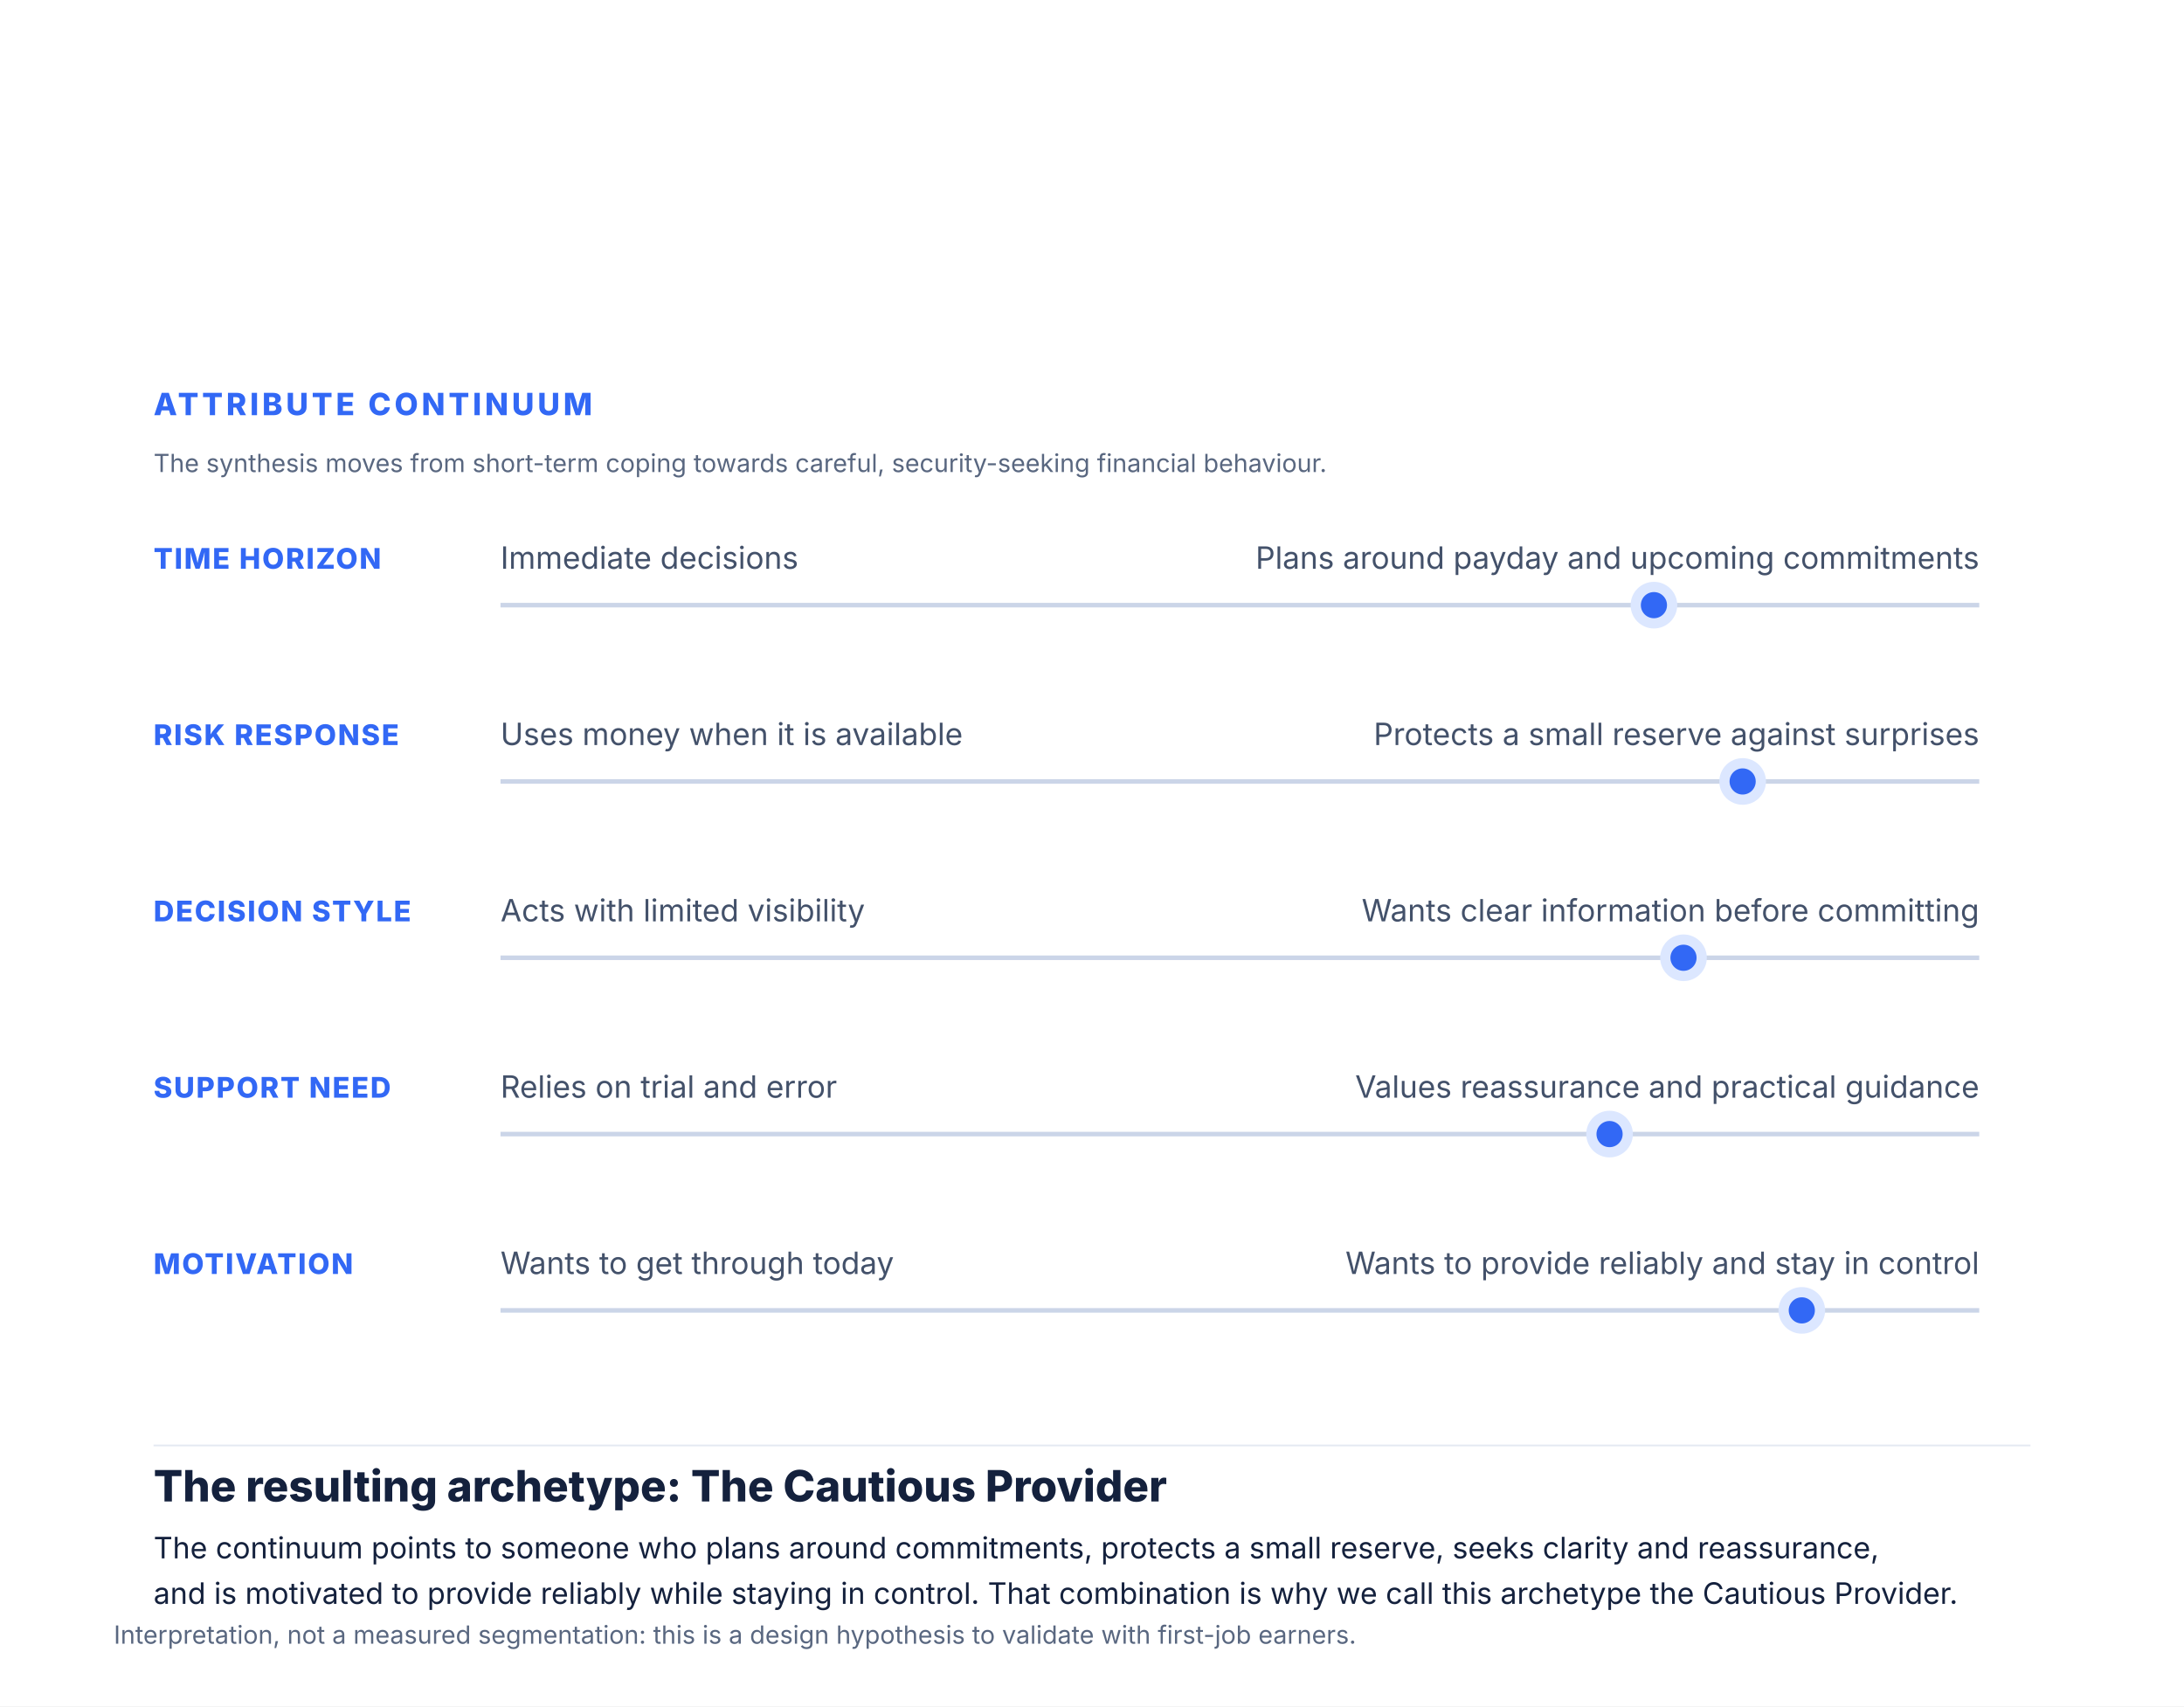
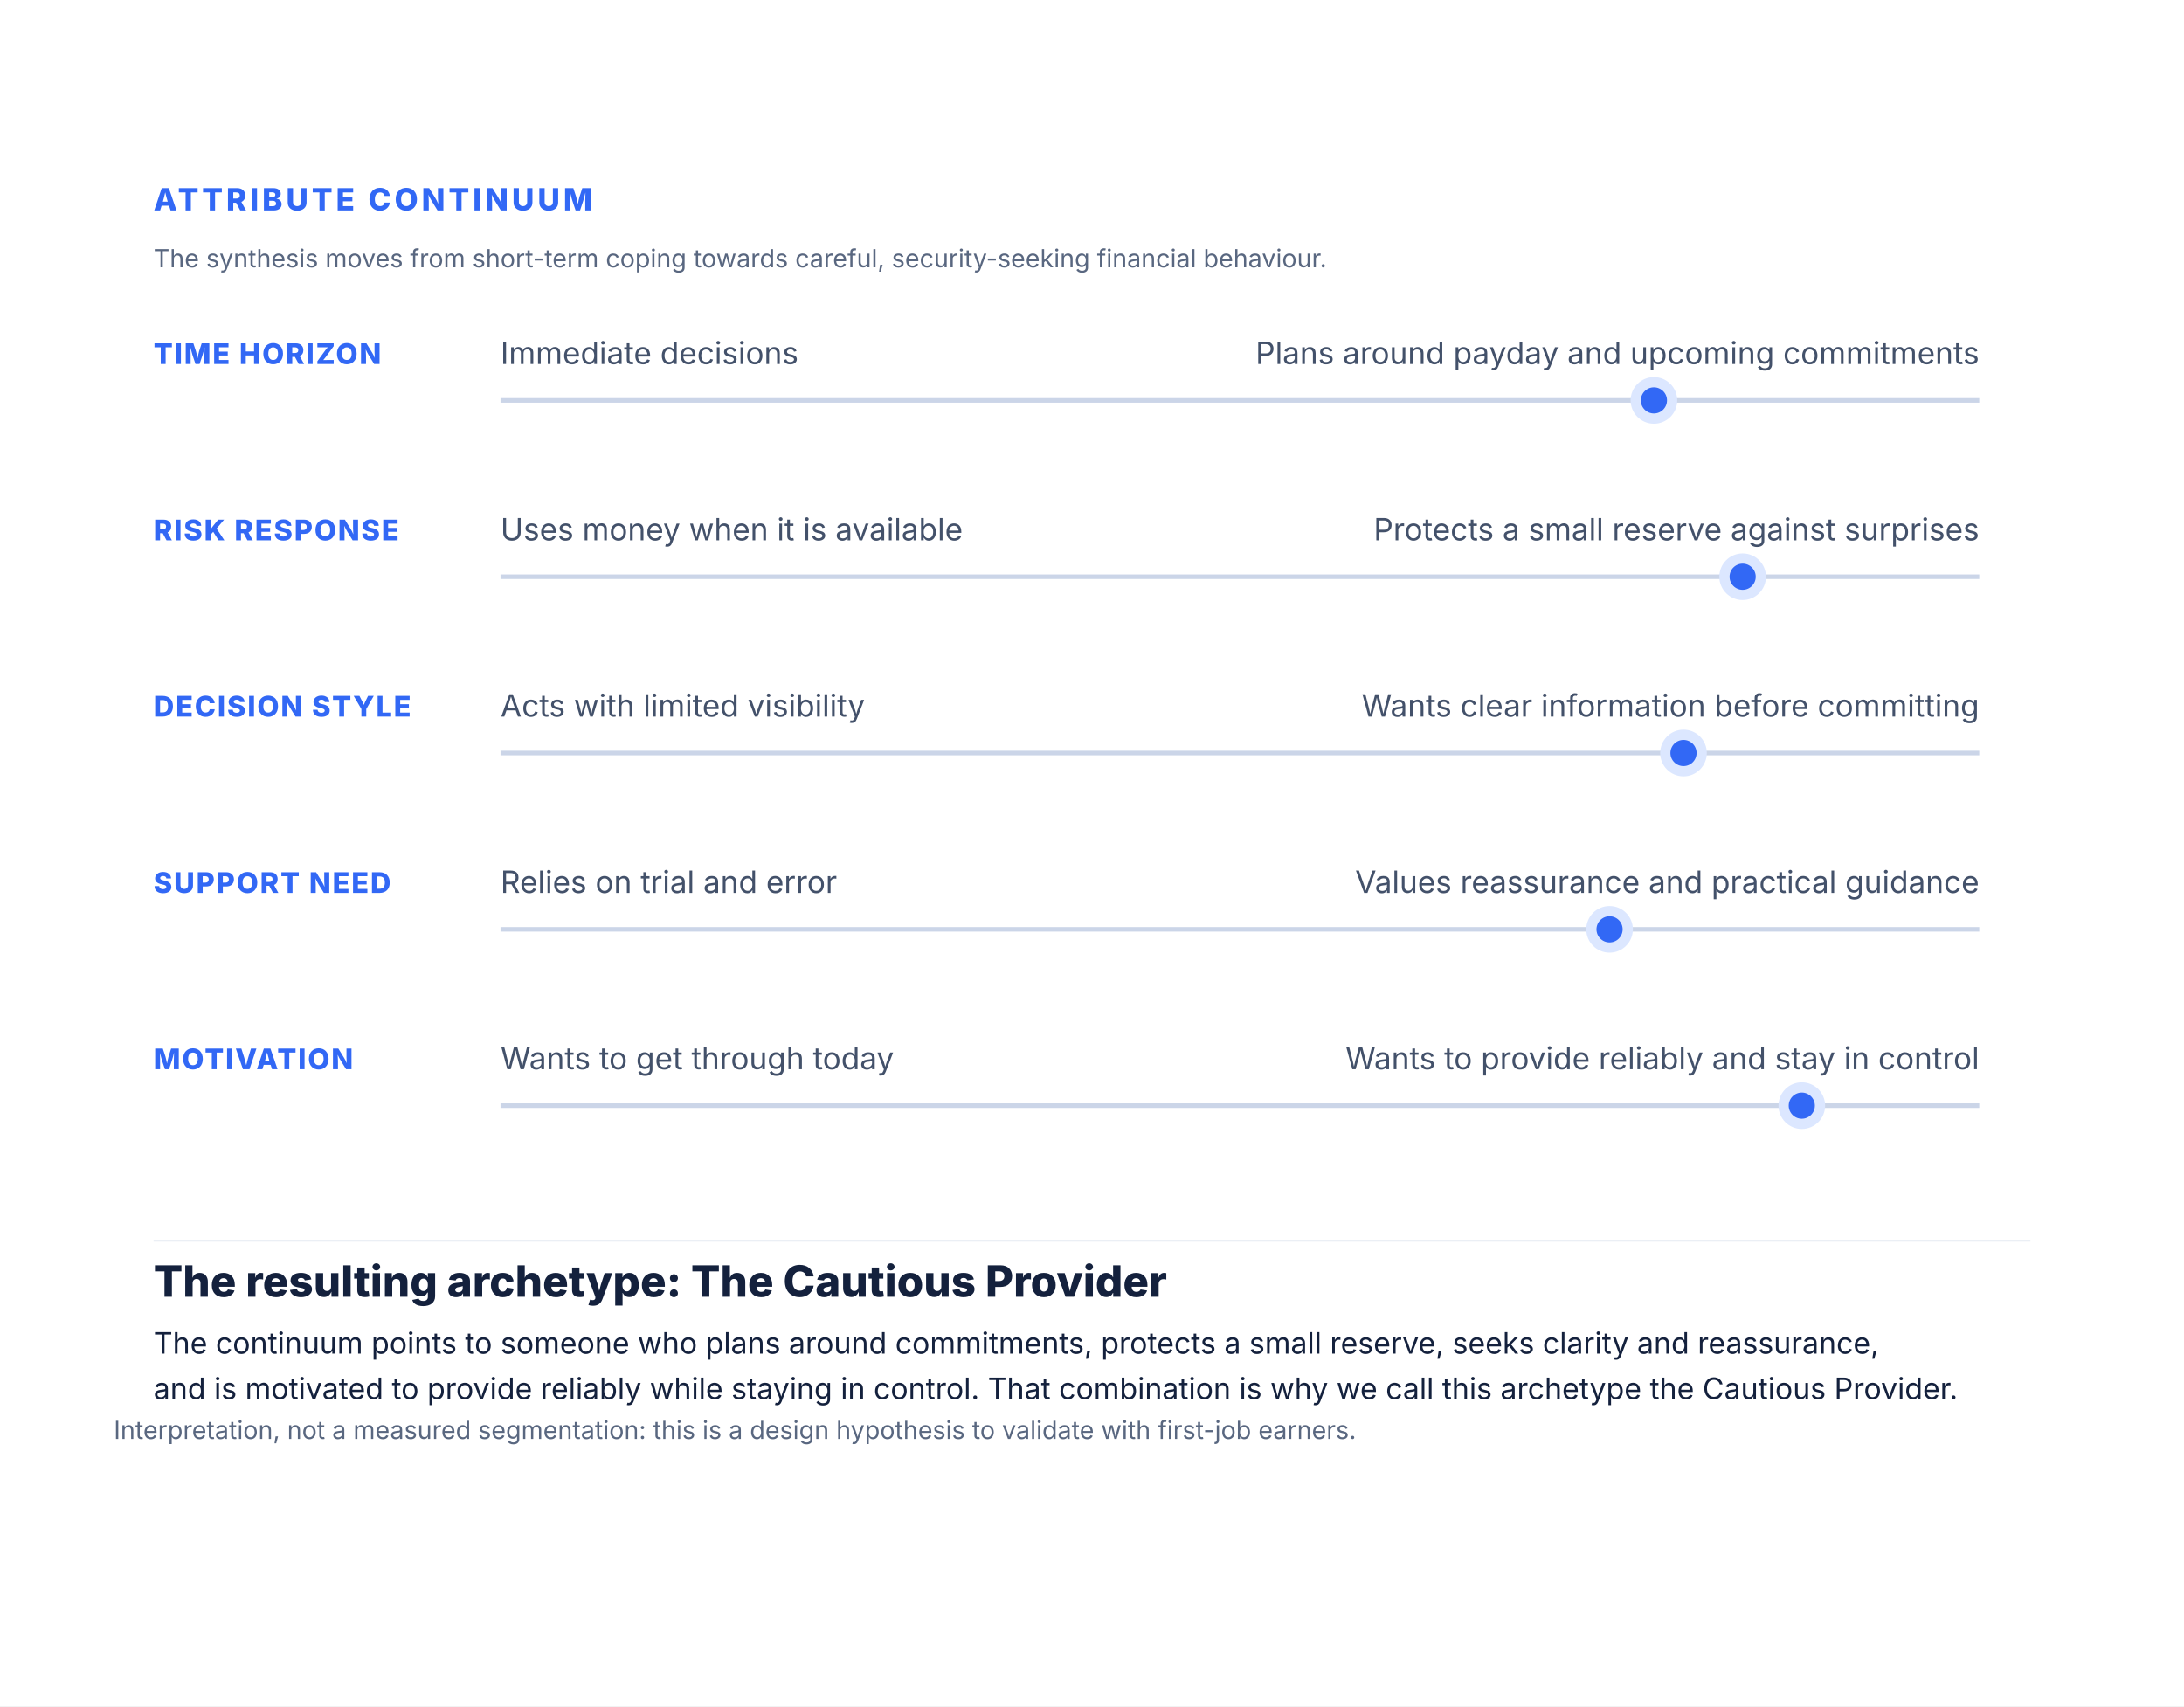
<svg xmlns="http://www.w3.org/2000/svg" width="1920" height="1500" viewBox="0 0 1920 1500">
  <defs>
    <linearGradient id="bg" x1="0" y1="0" x2="1" y2="1">
      <stop stop-color="#f7f8fc" />
      <stop offset="1" stop-color="#eef2fb" />
    </linearGradient>
    <style>
text{font-family:Inter,Arial,sans-serif;fill:#14213d}.eyebrow{font-size:27px;font-weight:800;letter-spacing:3px;fill:#3268f5}.title{font-size:58px;font-weight:800;letter-spacing:-1.5px}.sub{font-size:27px;fill:#52617b}.label{font-size:25px;font-weight:800;letter-spacing:1.4px;fill:#3268f5}.body{font-size:27px;fill:#43516a}.small{font-size:22px;fill:#596780}.line{stroke:#cbd5e8;stroke-width:4}.end{font-size:21px;font-weight:700;fill:#52617b;letter-spacing:.5px}
</style>
  </defs>
  <rect width="1920" height="1500" fill="#ffffff" />
-   <text x="100" y="100" class="eyebrow">RISE · RESEARCH SYNTHESIS</text>
-   <text x="100" y="185" class="title">From recurring behaviours to the “Cautious Provider”</text>
-   <text x="100" y="238" class="sub">A working archetype shaped by the pressures, priorities and decision patterns identified in secondary research.</text>
-   <rect x="0" y="0" width="1920" height="1500" fill="#ffffff" />
-   <text x="135" y="365" class="eyebrow">ATTRIBUTE CONTINUUM</text>
-   <text x="135" y="415" class="small">The synthesis moves from short-term coping towards careful, security-seeking financial behaviour.</text>
-   <text x="135" y="500" class="label">TIME HORIZON</text>
-   <text x="440" y="500" class="body">Immediate decisions</text>
-   <text x="1740" y="500" text-anchor="end" class="body">Plans around payday and upcoming commitments</text>
-   <line x1="440" y1="532" x2="1740" y2="532" class="line" />
-   <circle cx="1454.0" cy="532" r="16" fill="#3268f5" stroke="#dce7ff" stroke-width="9" />
-   <text x="135" y="655" class="label">RISK RESPONSE</text>
-   <text x="440" y="655" class="body">Uses money when it is available</text>
-   <text x="1740" y="655" text-anchor="end" class="body">Protects a small reserve against surprises</text>
-   <line x1="440" y1="687" x2="1740" y2="687" class="line" />
-   <circle cx="1532.0" cy="687" r="16" fill="#3268f5" stroke="#dce7ff" stroke-width="9" />
-   <text x="135" y="810" class="label">DECISION STYLE</text>
-   <text x="440" y="810" class="body">Acts with limited visibility</text>
-   <text x="1740" y="810" text-anchor="end" class="body">Wants clear information before committing</text>
-   <line x1="440" y1="842" x2="1740" y2="842" class="line" />
-   <circle cx="1480.0" cy="842" r="16" fill="#3268f5" stroke="#dce7ff" stroke-width="9" />
-   <text x="135" y="965" class="label">SUPPORT NEED</text>
-   <text x="440" y="965" class="body">Relies on trial and error</text>
-   <text x="1740" y="965" text-anchor="end" class="body">Values reassurance and practical guidance</text>
-   <line x1="440" y1="997" x2="1740" y2="997" class="line" />
-   <circle cx="1415.0" cy="997" r="16" fill="#3268f5" stroke="#dce7ff" stroke-width="9" />
-   <text x="135" y="1120" class="label">MOTIVATION</text>
-   <text x="440" y="1120" class="body">Wants to get through today</text>
-   <text x="1740" y="1120" text-anchor="end" class="body">Wants to provide reliably and stay in control</text>
-   <line x1="440" y1="1152" x2="1740" y2="1152" class="line" />
-   <circle cx="1584.0" cy="1152" r="16" fill="#3268f5" stroke="#dce7ff" stroke-width="9" />
-   <rect x="135" y="1270" width="1650" height="1.5" fill="#e4e9f2" />
-   <text x="135" y="1320" font-size="38" font-weight="800" fill="#14213d">The resulting archetype: The Cautious Provider</text>
-   <text x="135" y="1370" font-size="26" fill="#43516a">The continuum points to someone who plans around commitments, protects a small reserve, seeks clarity and reassurance,</text>
-   <text x="135" y="1410" font-size="26" fill="#43516a">and is motivated to provide reliably while staying in control. That combination is why we call this archetype the Cautious Provider.</text>
-   <text x="100" y="1445" class="small">Interpretation, not a measured segmentation: this is a design hypothesis to validate with first-job earners.</text>
+   <g transform="translate(0,-180)">
+     <text x="135" y="365" class="eyebrow">ATTRIBUTE CONTINUUM</text>
+     <text x="135" y="415" class="small">The synthesis moves from short-term coping towards careful, security-seeking financial behaviour.</text>
+     <text x="135" y="500" class="label">TIME HORIZON</text>
+     <text x="440" y="500" class="body">Immediate decisions</text>
+     <text x="1740" y="500" text-anchor="end" class="body">Plans around payday and upcoming commitments</text>
+     <line x1="440" y1="532" x2="1740" y2="532" class="line" />
+     <circle cx="1454.0" cy="532" r="16" fill="#3268f5" stroke="#dce7ff" stroke-width="9" />
+     <text x="135" y="655" class="label">RISK RESPONSE</text>
+     <text x="440" y="655" class="body">Uses money when it is available</text>
+     <text x="1740" y="655" text-anchor="end" class="body">Protects a small reserve against surprises</text>
+     <line x1="440" y1="687" x2="1740" y2="687" class="line" />
+     <circle cx="1532.0" cy="687" r="16" fill="#3268f5" stroke="#dce7ff" stroke-width="9" />
+     <text x="135" y="810" class="label">DECISION STYLE</text>
+     <text x="440" y="810" class="body">Acts with limited visibility</text>
+     <text x="1740" y="810" text-anchor="end" class="body">Wants clear information before committing</text>
+     <line x1="440" y1="842" x2="1740" y2="842" class="line" />
+     <circle cx="1480.0" cy="842" r="16" fill="#3268f5" stroke="#dce7ff" stroke-width="9" />
+     <text x="135" y="965" class="label">SUPPORT NEED</text>
+     <text x="440" y="965" class="body">Relies on trial and error</text>
+     <text x="1740" y="965" text-anchor="end" class="body">Values reassurance and practical guidance</text>
+     <line x1="440" y1="997" x2="1740" y2="997" class="line" />
+     <circle cx="1415.0" cy="997" r="16" fill="#3268f5" stroke="#dce7ff" stroke-width="9" />
+     <text x="135" y="1120" class="label">MOTIVATION</text>
+     <text x="440" y="1120" class="body">Wants to get through today</text>
+     <text x="1740" y="1120" text-anchor="end" class="body">Wants to provide reliably and stay in control</text>
+     <line x1="440" y1="1152" x2="1740" y2="1152" class="line" />
+     <circle cx="1584.0" cy="1152" r="16" fill="#3268f5" stroke="#dce7ff" stroke-width="9" />
+     <rect x="135" y="1270" width="1650" height="1.5" fill="#e4e9f2" />
+     <text x="135" y="1320" font-size="38" font-weight="800" fill="#14213d">The resulting archetype: The Cautious Provider</text>
+     <text x="135" y="1370" font-size="26" fill="#43516a">The continuum points to someone who plans around commitments, protects a small reserve, seeks clarity and reassurance,</text>
+     <text x="135" y="1410" font-size="26" fill="#43516a">and is motivated to provide reliably while staying in control. That combination is why we call this archetype the Cautious Provider.</text>
+     <text x="100" y="1445" class="small">Interpretation, not a measured segmentation: this is a design hypothesis to validate with first-job earners.</text>
+   </g>
</svg>
